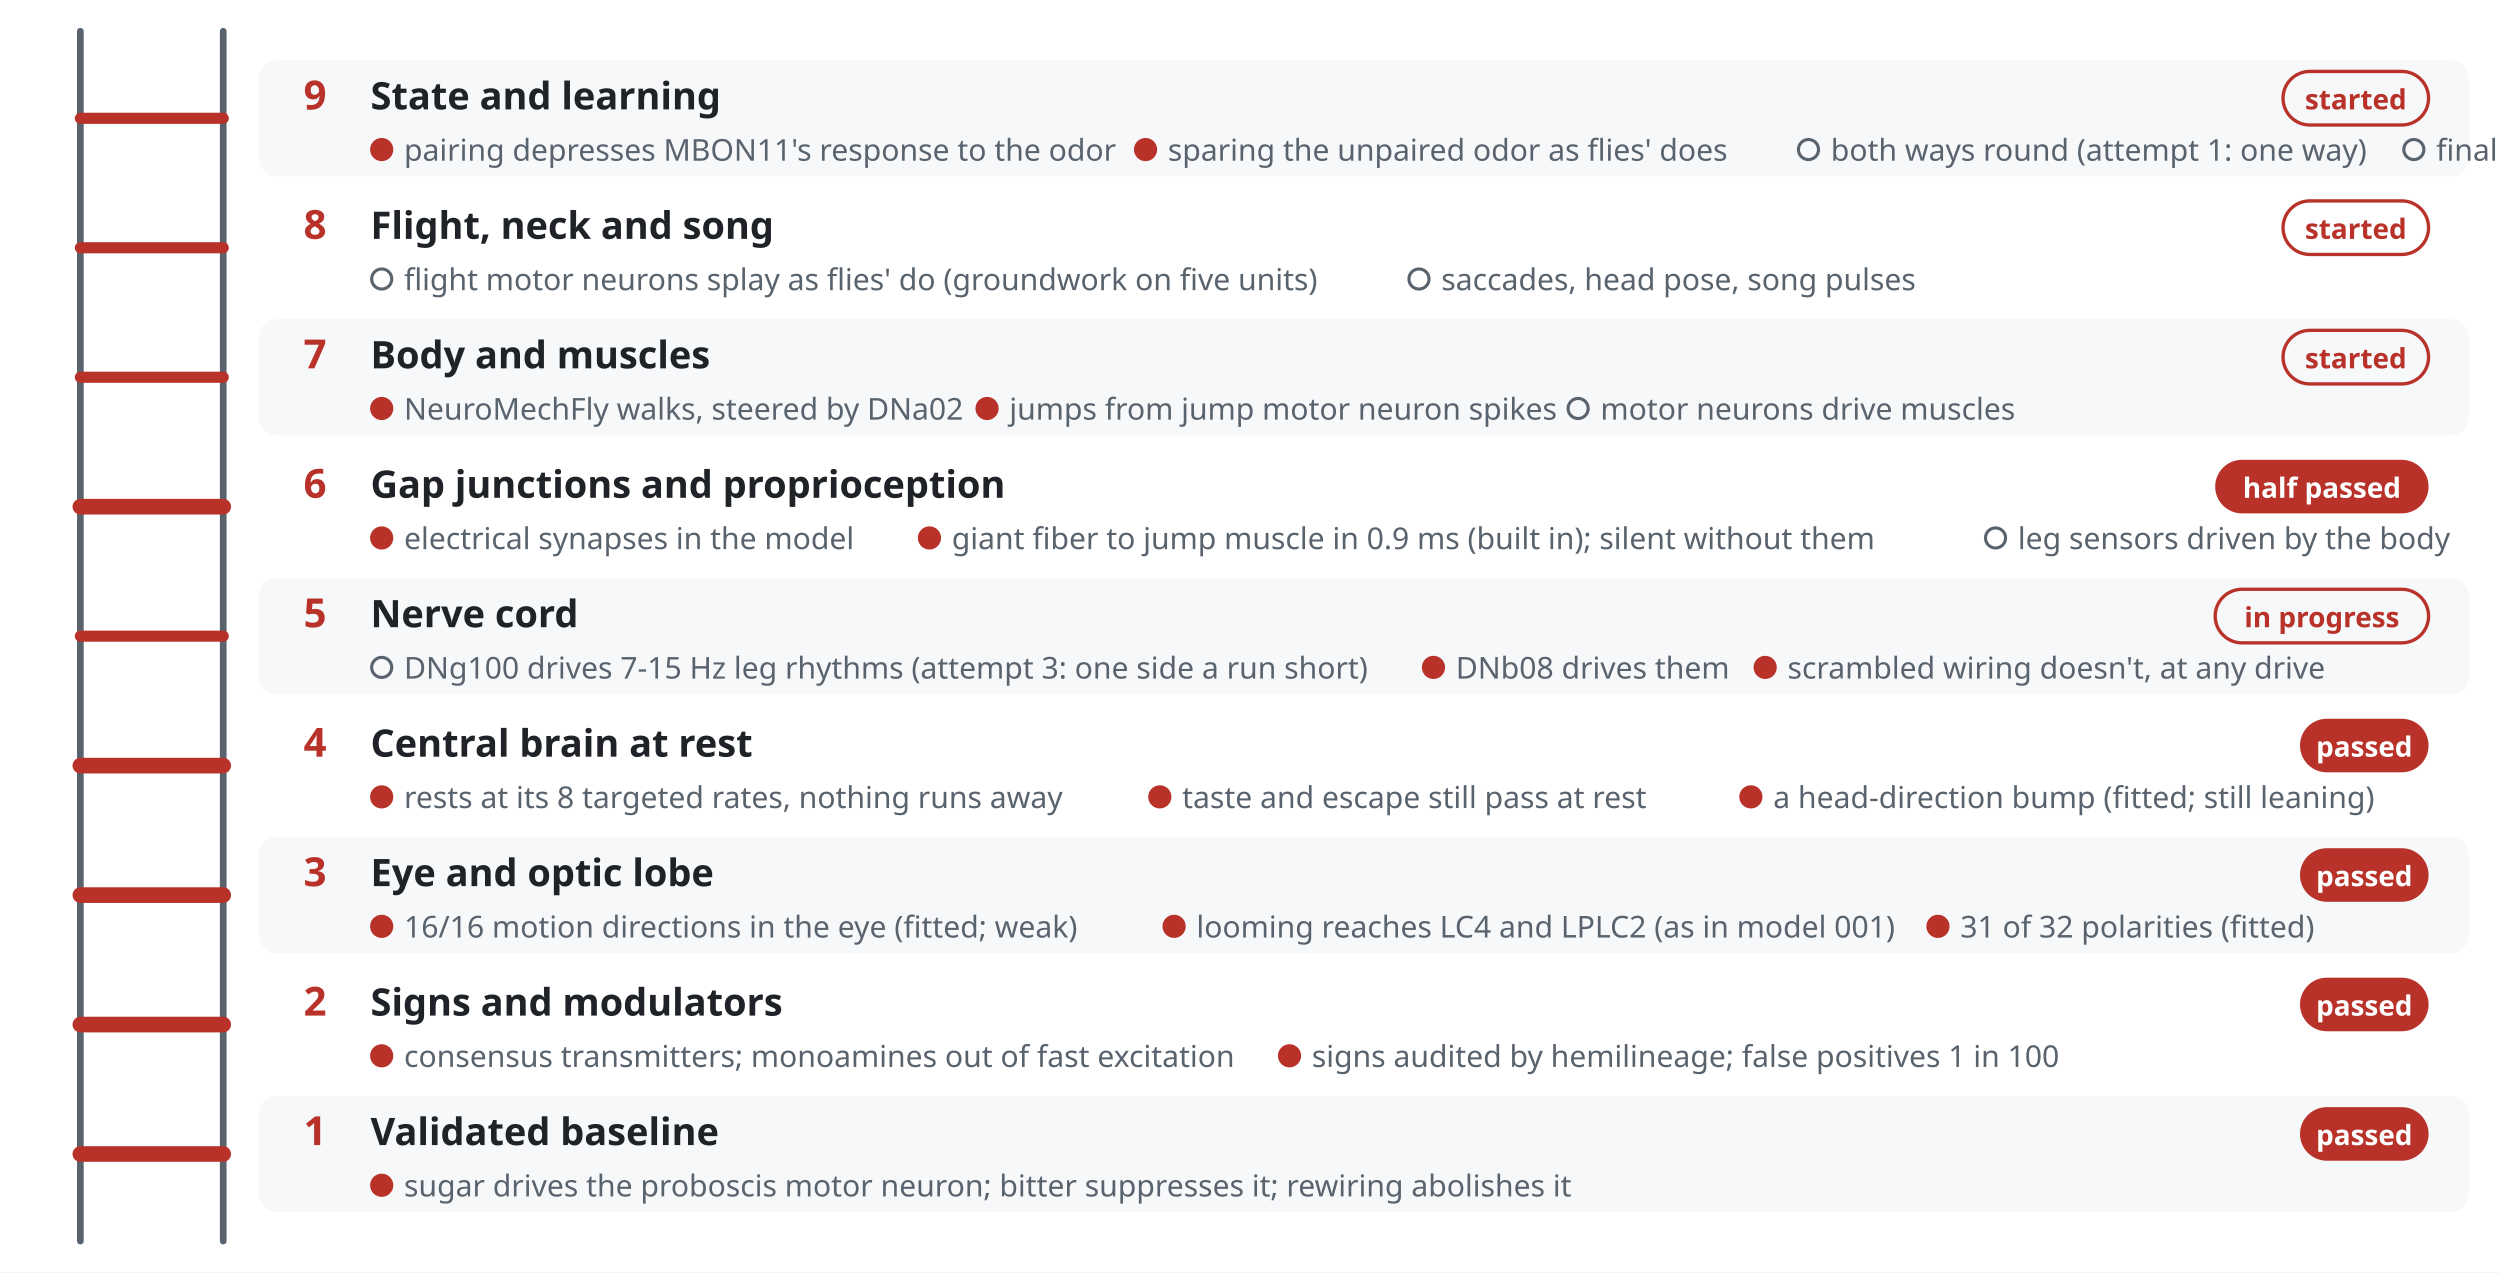
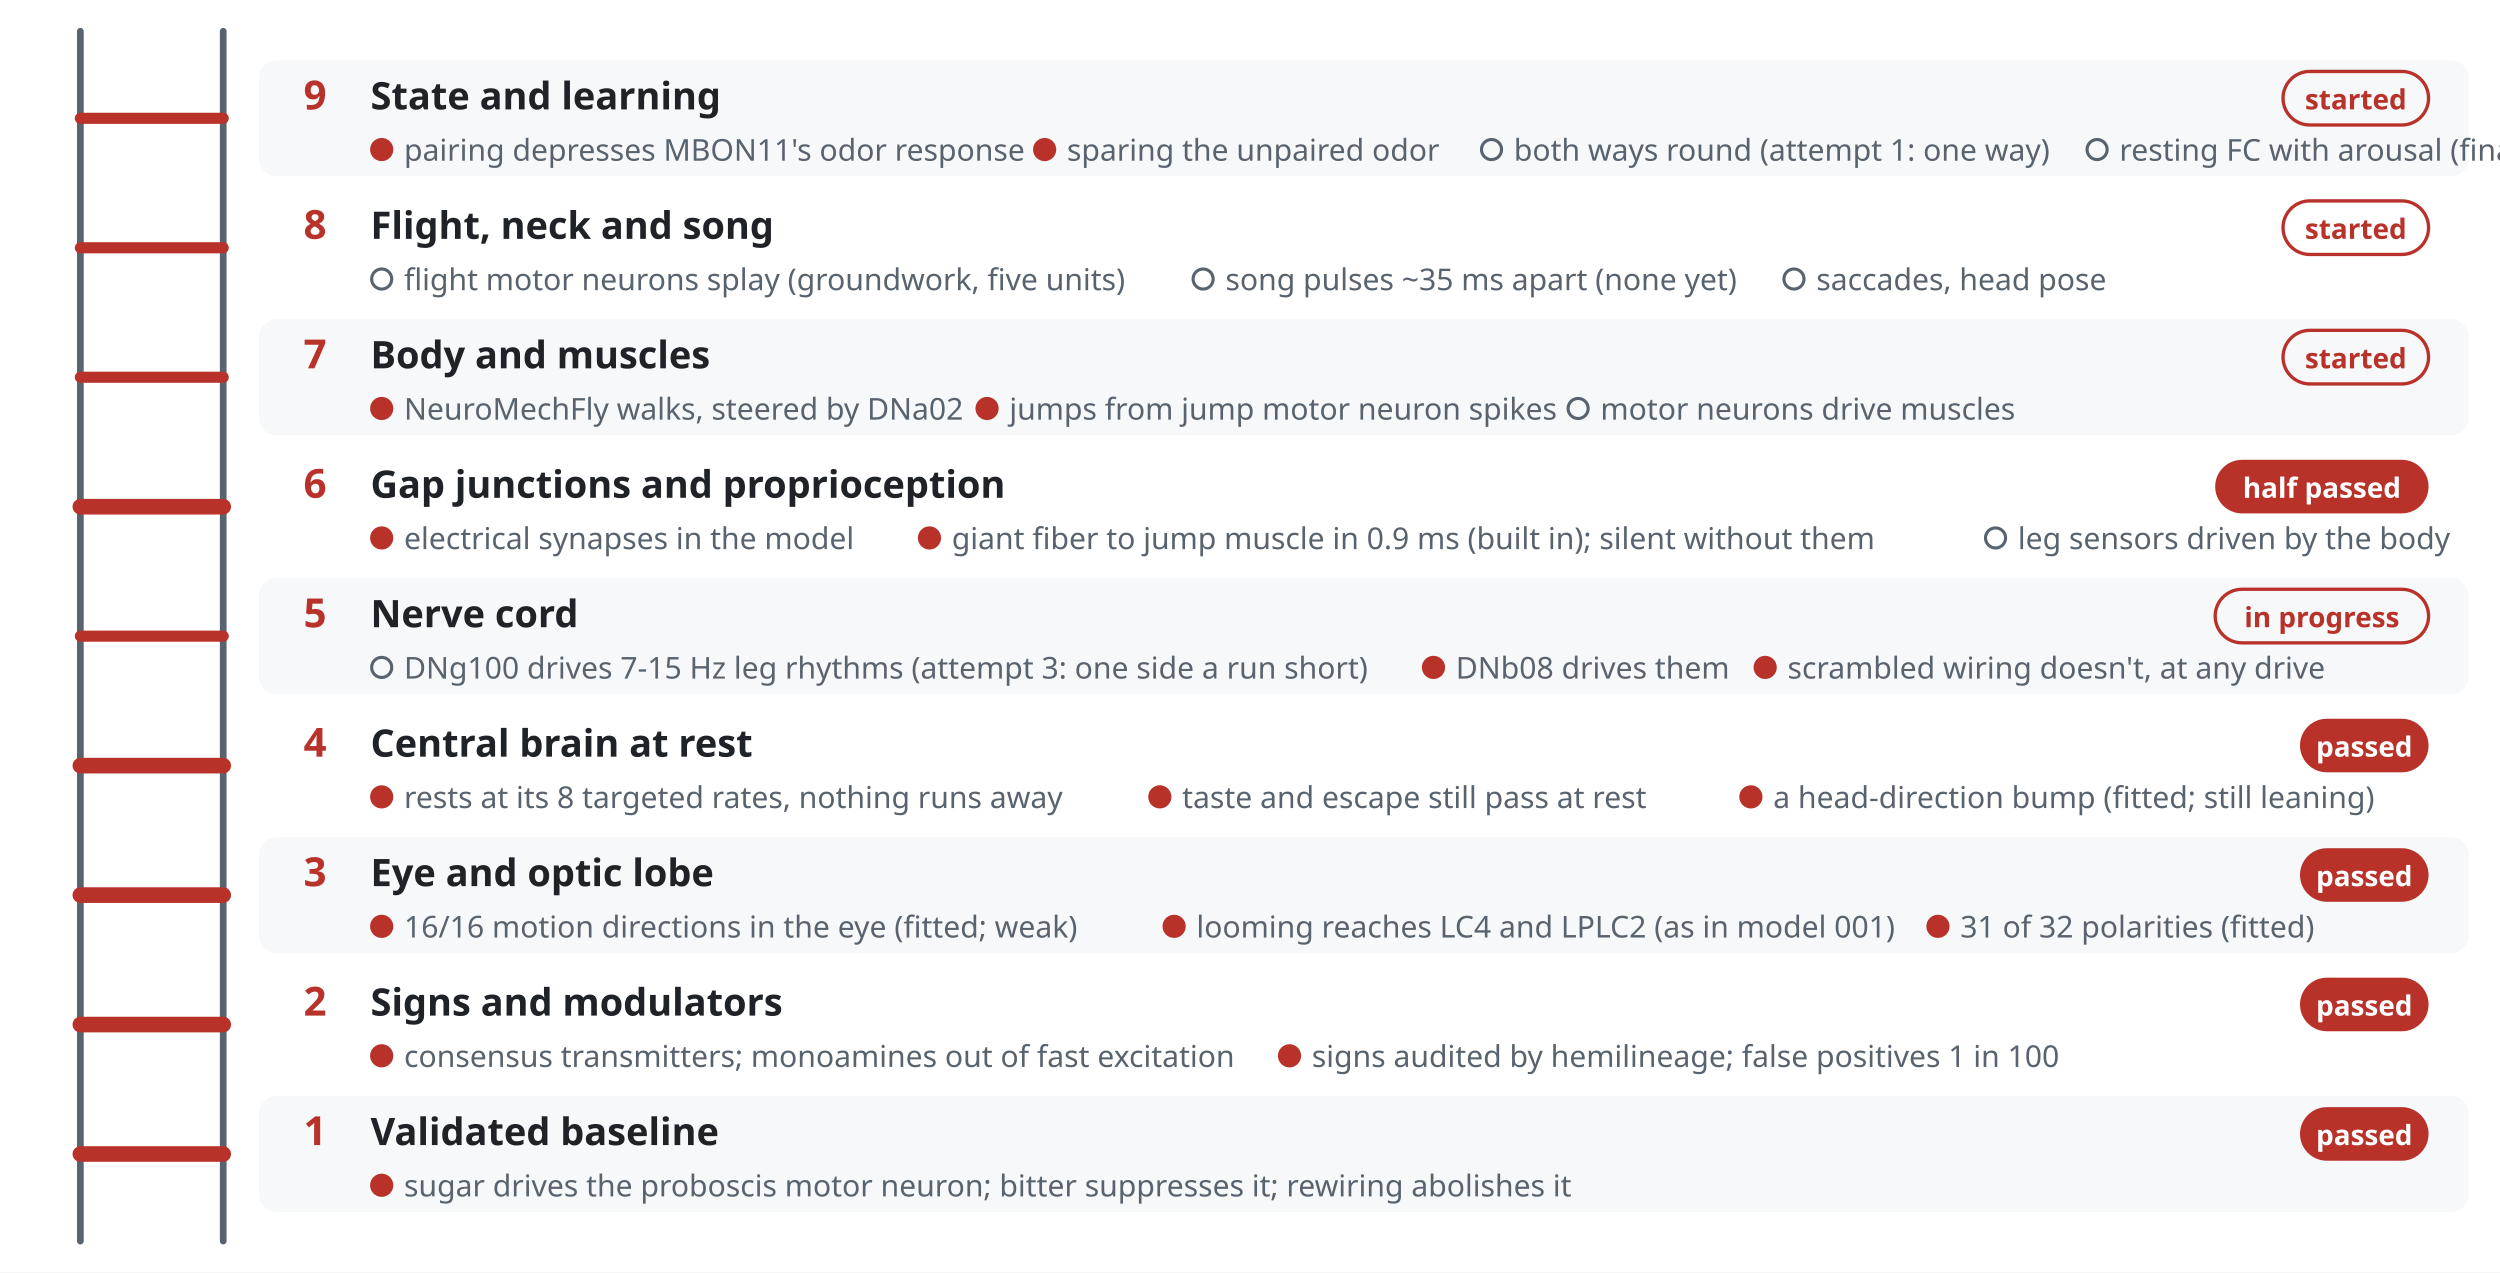
<svg xmlns="http://www.w3.org/2000/svg" width="1120" height="570" viewBox="0 0 1120 570" role="img" aria-labelledby="t">
  <style>
    text { font-family: -apple-system, BlinkMacSystemFont, 'Segoe UI', 'Noto Sans', Helvetica, Arial, sans-serif; }
    .num { font-size: 18px; font-weight: 700; font-variant-numeric: tabular-nums; }
    .name { font-size: 17px; font-weight: 600; fill: #1f2328; }
    .mark { font-size: 13.5px; fill: #59636e; }
    .pill { font-size: 12.5px; font-weight: 600; }
    </style>
  <rect width="1120" height="570" fill="#ffffff" />
  <path d="M36 14V556M100 14V556" stroke="#59636e" stroke-width="3" stroke-linecap="round" />
  <g>
    <rect x="116" y="491.0" width="990" height="52" rx="8" fill="#f6f8fa" />
    <path d="M36 517.0H100" stroke="#b8322a" stroke-width="7" stroke-linecap="round" />
    <text x="136" y="513.0" class="num" fill="#b8322a">1</text>
    <text x="166" y="513.0" class="name">Validated baseline</text>
    <rect x="1030.4" y="496.0" width="57.6" height="24" rx="12" fill="#b8322a" />
    <text x="1059.2" y="513.0" class="pill" fill="#ffffff" text-anchor="middle">passed</text>
    <circle cx="171.0" cy="531.0" r="4.5" fill="#b8322a" stroke="#b8322a" stroke-width="1.4" />
    <text x="181.0" y="536.0" class="mark">sugar drives the proboscis motor neuron; bitter suppresses it; rewiring abolishes it</text>
  </g>
  <g>
    <path d="M36 459.0H100" stroke="#b8322a" stroke-width="7" stroke-linecap="round" />
    <text x="136" y="455.0" class="num" fill="#b8322a">2</text>
    <text x="166" y="455.0" class="name">Signs and modulators</text>
    <rect x="1030.4" y="438.0" width="57.6" height="24" rx="12" fill="#b8322a" />
    <text x="1059.2" y="455.0" class="pill" fill="#ffffff" text-anchor="middle">passed</text>
    <circle cx="171.0" cy="473.0" r="4.5" fill="#b8322a" stroke="#b8322a" stroke-width="1.4" />
    <text x="181.0" y="478.0" class="mark">consensus transmitters; monoamines out of fast excitation</text>
    <circle cx="577.7" cy="473.0" r="4.5" fill="#b8322a" stroke="#b8322a" stroke-width="1.4" />
    <text x="587.7" y="478.0" class="mark">signs audited by hemilineage; false positives 1 in 100</text>
  </g>
  <g>
    <rect x="116" y="375.0" width="990" height="52" rx="8" fill="#f6f8fa" />
    <path d="M36 401.0H100" stroke="#b8322a" stroke-width="7" stroke-linecap="round" />
    <text x="136" y="397.0" class="num" fill="#b8322a">3</text>
    <text x="166" y="397.0" class="name">Eye and optic lobe</text>
    <rect x="1030.4" y="380.0" width="57.6" height="24" rx="12" fill="#b8322a" />
    <text x="1059.2" y="397.0" class="pill" fill="#ffffff" text-anchor="middle">passed</text>
    <circle cx="171.0" cy="415.0" r="4.5" fill="#b8322a" stroke="#b8322a" stroke-width="1.4" />
    <text x="181.0" y="420.0" class="mark">16/16 motion directions in the eye (fitted; weak)</text>
    <circle cx="526.0" cy="415.0" r="4.5" fill="#b8322a" stroke="#b8322a" stroke-width="1.4" />
    <text x="536.0" y="420.0" class="mark">looming reaches LC4 and LPLC2 (as in model 001)</text>
    <circle cx="868.2" cy="415.0" r="4.5" fill="#b8322a" stroke="#b8322a" stroke-width="1.4" />
    <text x="878.2" y="420.0" class="mark">31 of 32 polarities (fitted)</text>
  </g>
  <g>
    <path d="M36 343.0H100" stroke="#b8322a" stroke-width="7" stroke-linecap="round" />
    <text x="136" y="339.0" class="num" fill="#b8322a">4</text>
    <text x="166" y="339.0" class="name">Central brain at rest</text>
    <rect x="1030.4" y="322.0" width="57.6" height="24" rx="12" fill="#b8322a" />
    <text x="1059.2" y="339.0" class="pill" fill="#ffffff" text-anchor="middle">passed</text>
    <circle cx="171.0" cy="357.0" r="4.5" fill="#b8322a" stroke="#b8322a" stroke-width="1.4" />
    <text x="181.0" y="362.0" class="mark">rests at its 8 targeted rates, nothing runs away</text>
    <circle cx="519.6" cy="357.0" r="4.5" fill="#b8322a" stroke="#b8322a" stroke-width="1.4" />
    <text x="529.6" y="362.0" class="mark">taste and escape still pass at rest</text>
    <circle cx="784.4" cy="357.0" r="4.5" fill="#b8322a" stroke="#b8322a" stroke-width="1.4" />
    <text x="794.4" y="362.0" class="mark">a head-direction bump (fitted; still leaning)</text>
  </g>
  <g>
    <rect x="116" y="259.0" width="990" height="52" rx="8" fill="#f6f8fa" />
    <path d="M36 285.0H100" stroke="#b8322a" stroke-width="5" stroke-linecap="round" />
    <text x="136" y="281.0" class="num" fill="#b8322a">5</text>
    <text x="166" y="281.0" class="name">Nerve cord</text>
    <rect x="992.4" y="264.0" width="95.6" height="24" rx="12" fill="none" stroke="#b8322a" stroke-width="1.5" />
    <text x="1040.2" y="281.0" class="pill" fill="#b8322a" text-anchor="middle">in progress</text>
    <circle cx="171.0" cy="299.0" r="4.5" fill="none" stroke="#59636e" stroke-width="1.4" />
    <text x="181.0" y="304.0" class="mark">DNg100 drives 7-15 Hz leg rhythms (attempt 3: one side a run short)</text>
    <circle cx="642.2" cy="299.0" r="4.5" fill="#b8322a" stroke="#b8322a" stroke-width="1.4" />
    <text x="652.2" y="304.0" class="mark">DNb08 drives them</text>
    <circle cx="790.8" cy="299.0" r="4.5" fill="#b8322a" stroke="#b8322a" stroke-width="1.4" />
    <text x="800.8" y="304.0" class="mark">scrambled wiring doesn't, at any drive</text>
  </g>
  <g>
    <path d="M36 227.0H100" stroke="#b8322a" stroke-width="7" stroke-linecap="round" />
    <text x="136" y="223.0" class="num" fill="#b8322a">6</text>
    <text x="166" y="223.0" class="name">Gap junctions and proprioception</text>
    <rect x="992.4" y="206.0" width="95.6" height="24" rx="12" fill="#b8322a" />
    <text x="1040.2" y="223.0" class="pill" fill="#ffffff" text-anchor="middle">half passed</text>
    <circle cx="171.0" cy="241.0" r="4.5" fill="#b8322a" stroke="#b8322a" stroke-width="1.4" />
    <text x="181.0" y="246.0" class="mark">electrical synapses in the model</text>
    <circle cx="416.4" cy="241.0" r="4.5" fill="#b8322a" stroke="#b8322a" stroke-width="1.4" />
    <text x="426.4" y="246.0" class="mark">giant fiber to jump muscle in 0.9 ms (built in); silent without them</text>
    <circle cx="894.0" cy="241.0" r="4.5" fill="none" stroke="#59636e" stroke-width="1.4" />
    <text x="904.0" y="246.0" class="mark">leg sensors driven by the body</text>
  </g>
  <g>
    <rect x="116" y="143.0" width="990" height="52" rx="8" fill="#f6f8fa" />
    <path d="M36 169.0H100" stroke="#b8322a" stroke-width="5" stroke-linecap="round" />
    <text x="136" y="165.0" class="num" fill="#b8322a">7</text>
    <text x="166" y="165.0" class="name">Body and muscles</text>
    <rect x="1022.8" y="148.0" width="65.2" height="24" rx="12" fill="none" stroke="#b8322a" stroke-width="1.5" />
    <text x="1055.4" y="165.0" class="pill" fill="#b8322a" text-anchor="middle">started</text>
    <circle cx="171.0" cy="183.0" r="4.5" fill="#b8322a" stroke="#b8322a" stroke-width="1.4" />
    <text x="181.0" y="188.0" class="mark">NeuroMechFly walks, steered by DNa02</text>
    <circle cx="442.2" cy="183.0" r="4.5" fill="#b8322a" stroke="#b8322a" stroke-width="1.4" />
    <text x="452.2" y="188.0" class="mark">jumps from jump motor neuron spikes</text>
    <circle cx="707.0" cy="183.0" r="4.5" fill="none" stroke="#59636e" stroke-width="1.4" />
    <text x="717.0" y="188.0" class="mark">motor neurons drive muscles</text>
  </g>
  <g>
    <path d="M36 111.0H100" stroke="#b8322a" stroke-width="5" stroke-linecap="round" />
    <text x="136" y="107.0" class="num" fill="#b8322a">8</text>
    <text x="166" y="107.0" class="name">Flight, neck and song</text>
    <rect x="1022.8" y="90.0" width="65.2" height="24" rx="12" fill="none" stroke="#b8322a" stroke-width="1.5" />
    <text x="1055.4" y="107.0" class="pill" fill="#b8322a" text-anchor="middle">started</text>
    <circle cx="171.0" cy="125.0" r="4.5" fill="none" stroke="#59636e" stroke-width="1.4" />
-     <text x="181.0" y="130.0" class="mark">flight motor neurons splay as flies' do (groundwork on five units)</text>
-     <circle cx="635.7" cy="125.0" r="4.5" fill="none" stroke="#59636e" stroke-width="1.4" />
-     <text x="645.7" y="130.0" class="mark">saccades, head pose, song pulses</text>
+     <text x="181.0" y="130.0" class="mark">flight motor neurons splay (groundwork, five units)</text>
+     <circle cx="539.0" cy="125.0" r="4.5" fill="none" stroke="#59636e" stroke-width="1.4" />
+     <text x="549.0" y="130.0" class="mark">song pulses ~35 ms apart (none yet)</text>
+     <circle cx="803.7" cy="125.0" r="4.5" fill="none" stroke="#59636e" stroke-width="1.4" />
+     <text x="813.7" y="130.0" class="mark">saccades, head pose</text>
  </g>
  <g>
    <rect x="116" y="27.0" width="990" height="52" rx="8" fill="#f6f8fa" />
    <path d="M36 53.0H100" stroke="#b8322a" stroke-width="5" stroke-linecap="round" />
    <text x="136" y="49.0" class="num" fill="#b8322a">9</text>
    <text x="166" y="49.0" class="name">State and learning</text>
    <rect x="1022.8" y="32.0" width="65.2" height="24" rx="12" fill="none" stroke="#b8322a" stroke-width="1.5" />
    <text x="1055.4" y="49.0" class="pill" fill="#b8322a" text-anchor="middle">started</text>
    <circle cx="171.0" cy="67.0" r="4.5" fill="#b8322a" stroke="#b8322a" stroke-width="1.4" />
-     <text x="181.0" y="72.0" class="mark">pairing depresses MBON11's response to the odor</text>
-     <circle cx="513.2" cy="67.0" r="4.5" fill="#b8322a" stroke="#b8322a" stroke-width="1.4" />
-     <text x="523.2" y="72.0" class="mark">sparing the unpaired odor as flies' does</text>
-     <circle cx="810.2" cy="67.0" r="4.5" fill="none" stroke="#59636e" stroke-width="1.4" />
-     <text x="820.2" y="72.0" class="mark">both ways round (attempt 1: one way)</text>
-     <circle cx="1081.4" cy="67.0" r="4.5" fill="none" stroke="#59636e" stroke-width="1.4" />
-     <text x="1091.4" y="72.0" class="mark">final hurdle: resting FC, once arousal sets the brain-wide state</text>
+     <text x="181.0" y="72.0" class="mark">pairing depresses MBON11's odor response</text>
+     <circle cx="468.0" cy="67.0" r="4.5" fill="#b8322a" stroke="#b8322a" stroke-width="1.4" />
+     <text x="478.0" y="72.0" class="mark">sparing the unpaired odor</text>
+     <circle cx="668.2" cy="67.0" r="4.5" fill="none" stroke="#59636e" stroke-width="1.4" />
+     <text x="678.2" y="72.0" class="mark">both ways round (attempt 1: one way)</text>
+     <circle cx="939.5" cy="67.0" r="4.5" fill="none" stroke="#59636e" stroke-width="1.4" />
+     <text x="949.5" y="72.0" class="mark">resting FC with arousal (final)</text>
  </g>
</svg>
